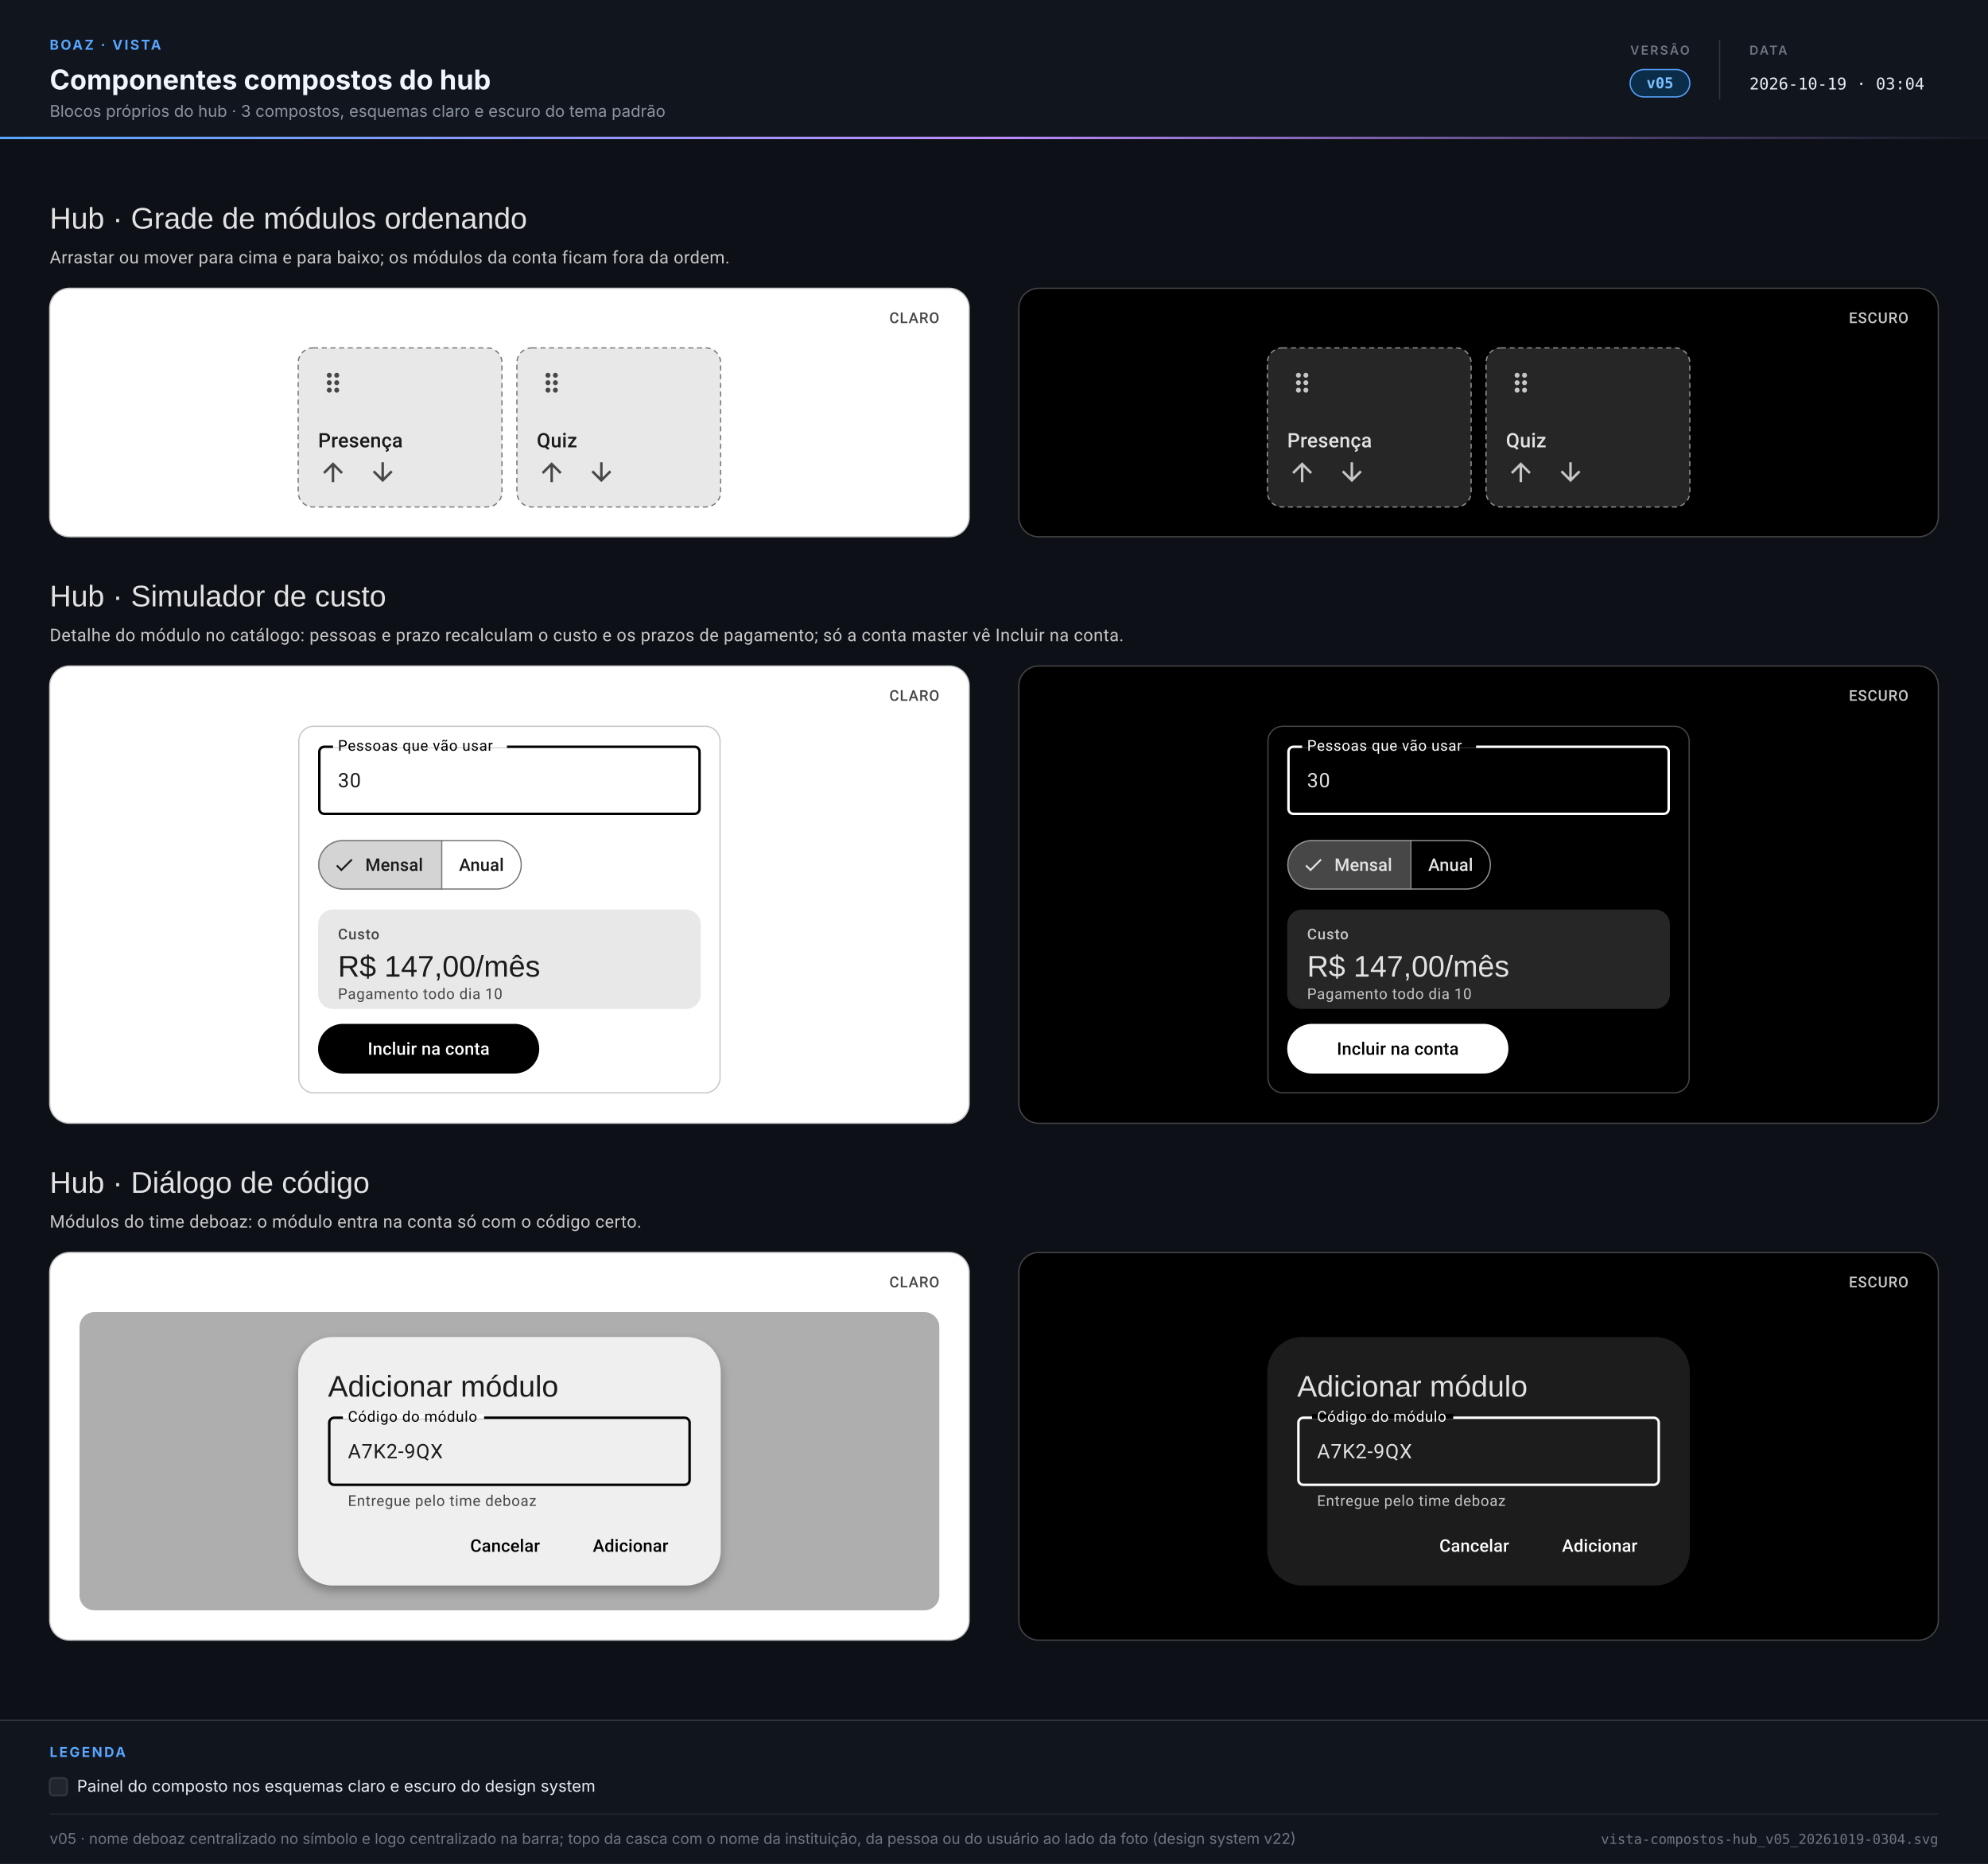
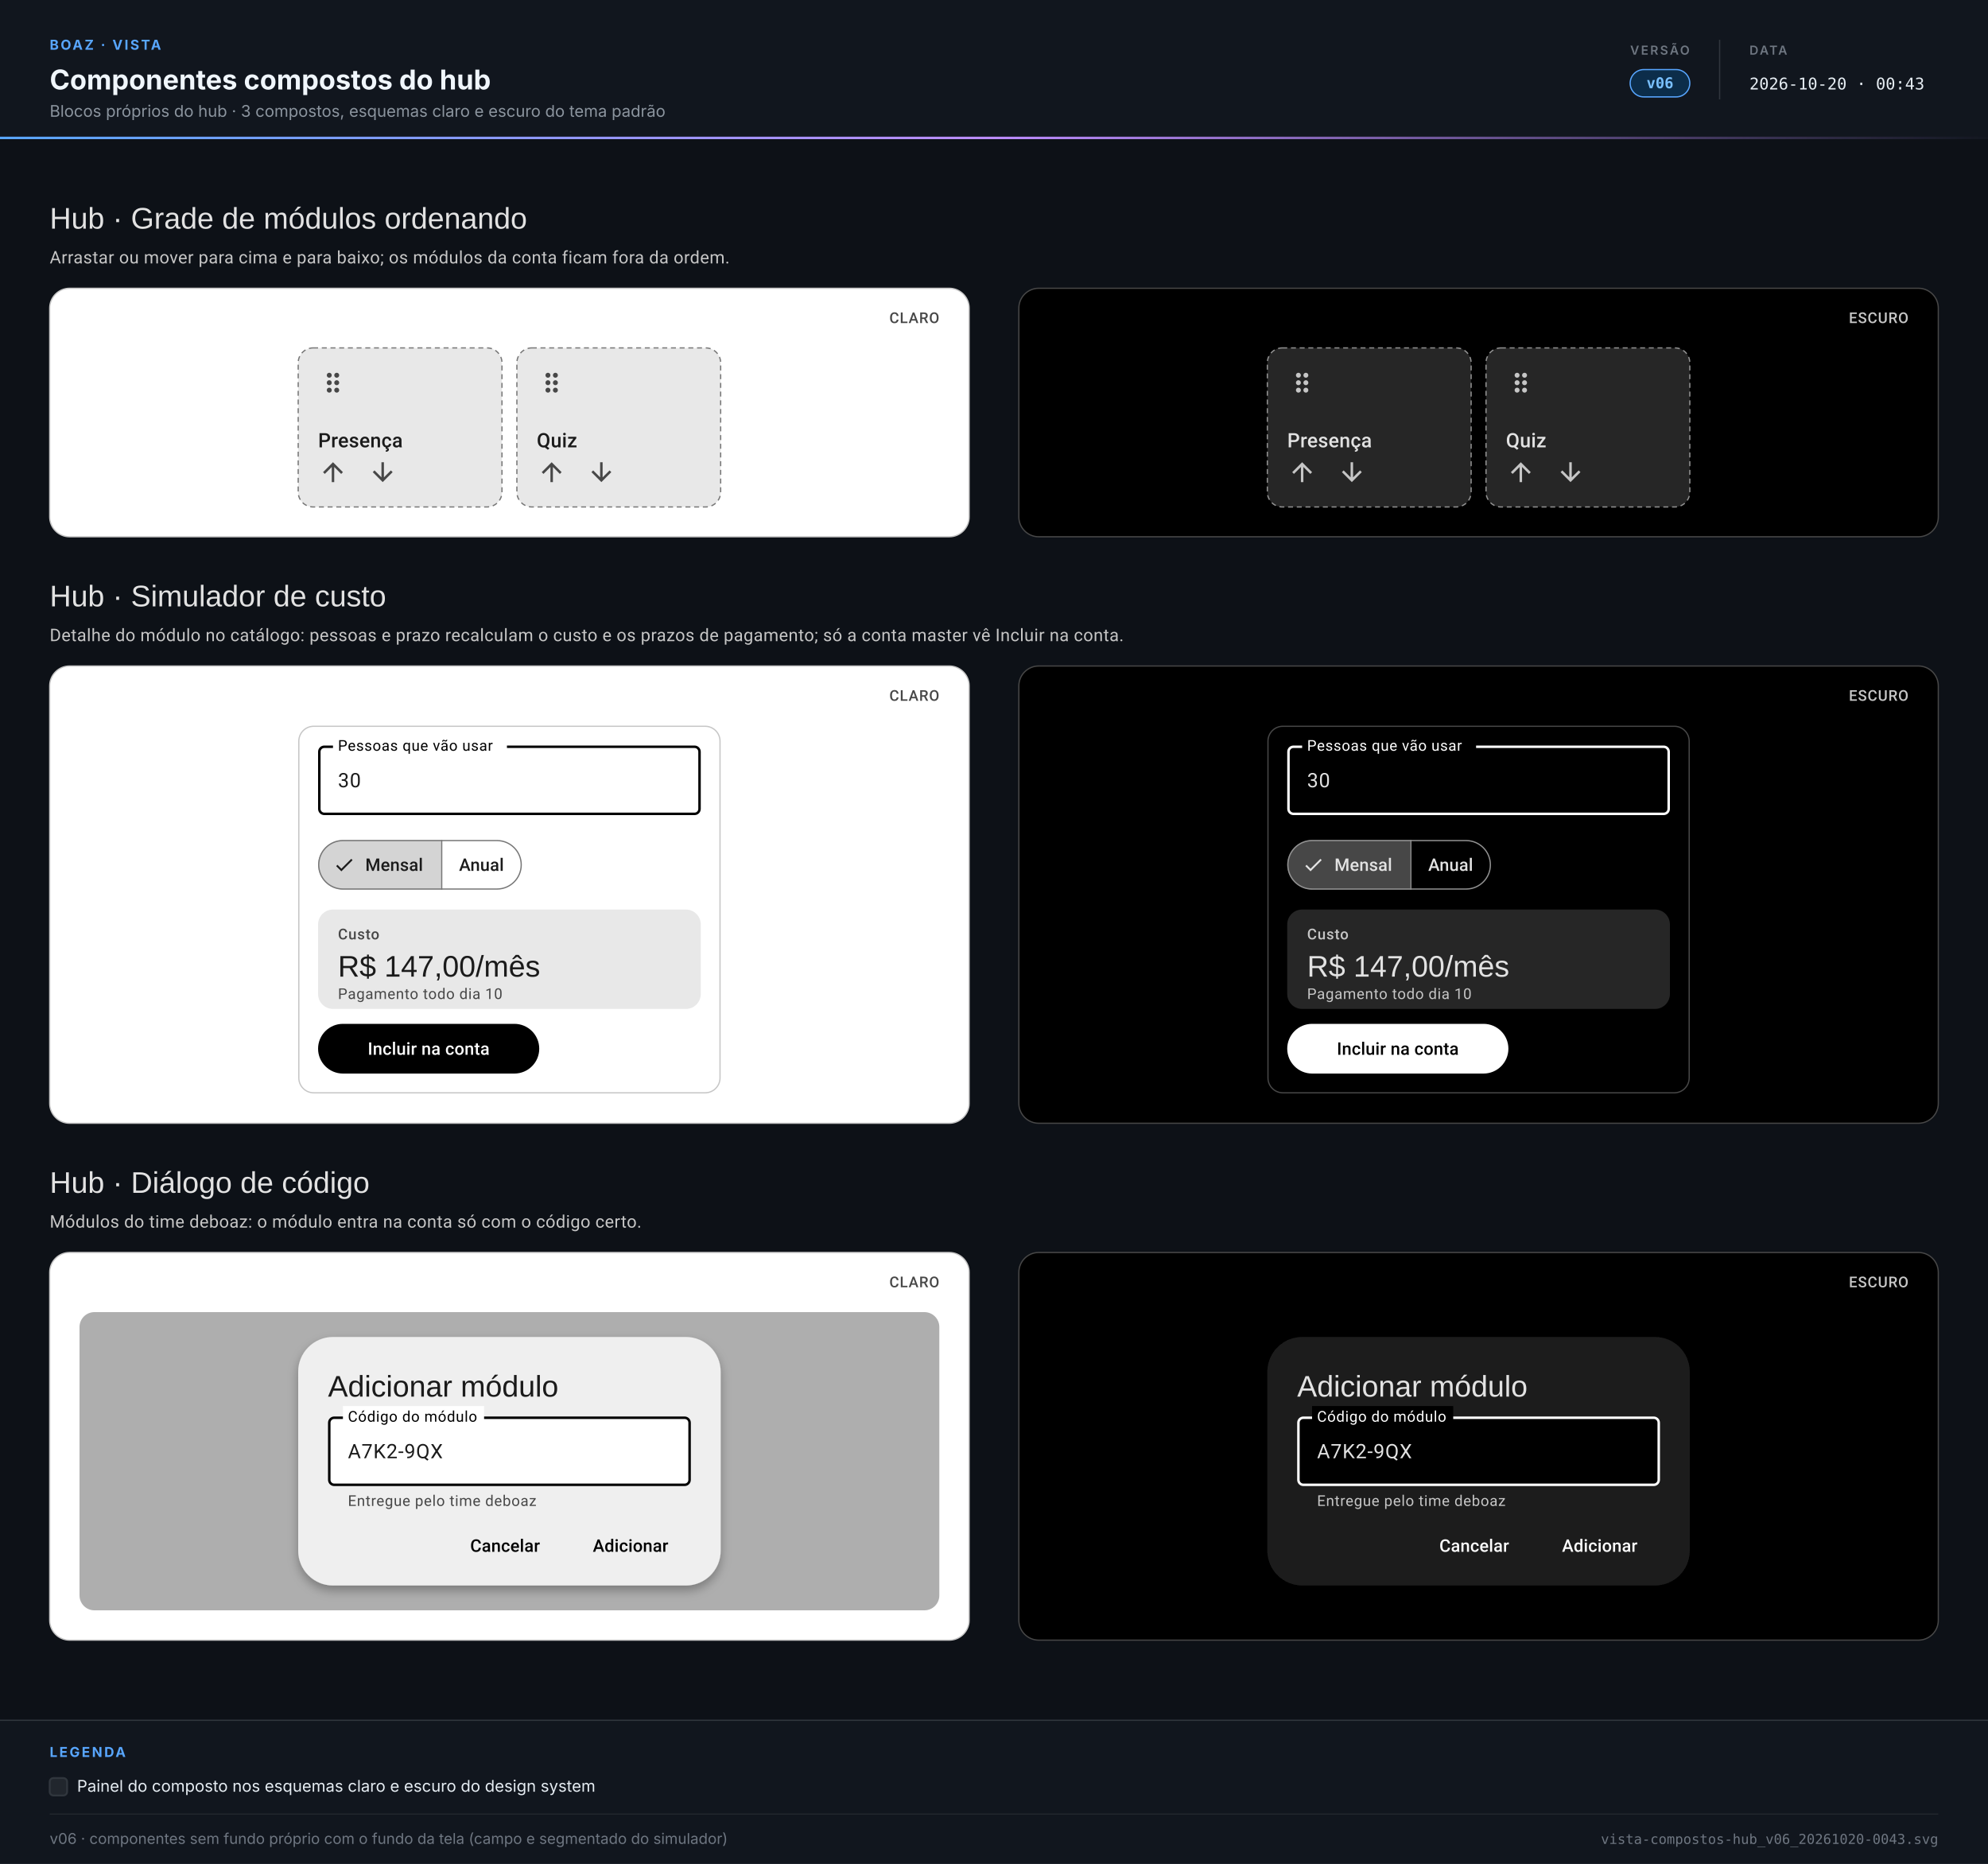
<svg xmlns="http://www.w3.org/2000/svg" viewBox="0 0 1600 1500" width="1600" height="1500">
  <style>
    /* ── base ─────────────────────────────────────────── */
    .bg            { fill: #0d1117; }
    :root          { background: #0d1117; } /* aberto sozinho no navegador, o fundo escuro cobre a janela toda */
    text           { font-family: Inter, "Segoe UI", Roboto, "Helvetica Neue", Helvetica, Arial, sans-serif; font-size: 13px; fill: #e6edf3; }
    .title         { font-size: 22px; font-weight: 700; fill: #f0f6fc; }
    .subtitle      { font-size: 13px; fill: #8b949e; }
    .section       { font-size: 12px; font-weight: 700; letter-spacing: 0.12em; fill: #58a6ff; }
    .label         { font-size: 13px; fill: #e6edf3; }
    .label-strong  { font-size: 14px; font-weight: 600; fill: #f0f6fc; }
    .label-underline { text-decoration: underline; }
    .muted         { font-size: 12px; fill: #8b949e; }
    .mono          { font-family: "JetBrains Mono", "SF Mono", Menlo, Consolas, monospace; font-size: 12px; fill: #8b949e; }
    .divider       { stroke: #21262d; stroke-width: 1; }
    .panel         { fill: #10151c; stroke: #21262d; stroke-width: 1; }

    /* ── nós: uma cor por papel, no máximo 4 por diagrama ── */
    .node          { fill: #161b22; stroke: #30363d; stroke-width: 1.5; }
    .node-face     { fill: #21262d; stroke: #30363d; stroke-width: 1.5; stroke-linejoin: round; }
    .node-blue     { fill: #0c2d4a; stroke: #58a6ff; stroke-width: 1.5; }
    .node-green    { fill: #0f2e1b; stroke: #3fb950; stroke-width: 1.5; }
    .node-purple   { fill: #271a45; stroke: #bc8cff; stroke-width: 1.5; }
    .node-orange   { fill: #3a2410; stroke: #f0883e; stroke-width: 1.5; }
    .node-red      { fill: #3b1219; stroke: #f85149; stroke-width: 1.5; }
    .node-external { fill: #1c2128; stroke: #6e7681; stroke-width: 1.5; }

    /* ── fronteiras (conta, região, rede, módulo) ─────── */
    .boundary       { fill: #161b22; fill-opacity: 0.35; stroke: #484f58; stroke-width: 1.2; stroke-dasharray: 6 4; }
    .boundary-label { font-size: 11px; font-weight: 600; letter-spacing: 0.08em; fill: #8b949e; }

    /* ── arestas e comunicação ─────────────────────────── */
    .edge          { fill: none; stroke: #8b949e; stroke-width: 1.5; }
    .edge-accent   { fill: none; stroke: #58a6ff; stroke-width: 1.8; }
    .edge-async    { stroke-dasharray: 6 4; }
    .edge-data     { stroke-dasharray: 1 5; stroke-linecap: round; stroke-width: 2.2; }
    .edge-label-bg { fill: #0d1117; }
    .arrow-head    { fill: #8b949e; }
    .arrow-accent  { fill: #58a6ff; }
    .lifeline      { stroke: #30363d; stroke-width: 1.2; stroke-dasharray: 4 4; }
    .chip          { fill: #21262d; stroke: #30363d; stroke-width: 1; }
    .chip-text     { font-family: "JetBrains Mono", "SF Mono", Menlo, Consolas, monospace; font-size: 11px; fill: #c9d1d9; }

    /* ── ícones neutros (#ic-*, #uml-*) ───────────────── */
    .ico           { fill: none; stroke: #c9d1d9; stroke-width: 1.5; stroke-linecap: round; stroke-linejoin: round; }
    .ico-fill      { fill: #c9d1d9; }
    .ico-solid     { fill: #161b22; stroke: #c9d1d9; stroke-width: 1.5; stroke-linejoin: round; }

    /* ── notação UML ───────────────────────────────────── */
    .ink           { fill: #e6edf3; }
    .ink-ring      { fill: none; stroke: #e6edf3; stroke-width: 1.5; }
    .node-note     { fill: #2b2311; stroke: #d29922; stroke-width: 1.2; }
    .uml-keyword   { font-size: 11px; font-style: italic; fill: #8b949e; }
    .activation    { fill: #21262d; stroke: #8b949e; stroke-width: 1.2; }
    .frame-tag     { fill: #21262d; stroke: #484f58; stroke-width: 1.2; }
    .frame-op      { font-size: 11px; font-weight: 700; fill: #c9d1d9; }
    .arrow-open    { fill: none; stroke: #8b949e; stroke-width: 1.4; stroke-linejoin: round; }
    .arrow-hollow  { fill: #0d1117; stroke: #8b949e; stroke-width: 1.2; stroke-linejoin: round; }

    /* ── marca d'água: topo e rodapé (seção 7) ────────── */
    .wm-band       { fill: #11161e; }
    .wm-accent     { fill: url(#marca-acento); }
    .wm-sep        { stroke: #30363d; stroke-width: 1; }
    .wm-frame      { fill: none; stroke: #30363d; stroke-width: 1; }
    .wm-eyebrow    { font-size: 11px; font-weight: 700; letter-spacing: 0.14em; fill: #58a6ff; }
    .wm-meta-label { font-size: 10px; font-weight: 600; letter-spacing: 0.14em; fill: #6e7681; }
    .wm-meta-value { font-family: "JetBrains Mono", "SF Mono", Menlo, Consolas, monospace; font-size: 13px; fill: #e6edf3; }
    .wm-badge      { fill: #0c2d4a; stroke: #58a6ff; stroke-width: 1; }
    .wm-badge-text { font-family: "JetBrains Mono", "SF Mono", Menlo, Consolas, monospace; font-size: 12px; font-weight: 700; fill: #79c0ff; }
    .wm-file       { font-family: "JetBrains Mono", "SF Mono", Menlo, Consolas, monospace; font-size: 11px; fill: #6e7681; }
    .footer        { font-size: 12px; fill: #6e7681; }
  </style>
  <defs>
    <marker id="seta" viewBox="0 0 10 10" refX="9" refY="5" markerWidth="7" markerHeight="7" orient="auto-start-reverse">
      <path d="M0,0 L10,5 L0,10 z" class="arrow-head" />
    </marker>
    <marker id="seta-destaque" viewBox="0 0 10 10" refX="9" refY="5" markerWidth="7" markerHeight="7" orient="auto-start-reverse">
      <path d="M0,0 L10,5 L0,10 z" class="arrow-accent" />
    </marker>
    <marker id="seta-aberta" viewBox="-1 -1 12 12" refX="10" refY="5" markerWidth="8" markerHeight="8" orient="auto-start-reverse">
      <path d="M0,0 L10,5 L0,10" class="arrow-open" />
    </marker>
    <marker id="heranca" viewBox="-1 -1 14 14" refX="12" refY="6" markerWidth="10" markerHeight="10" orient="auto-start-reverse">
      <path d="M0,0 L12,6 L0,12 z" class="arrow-hollow" />
    </marker>
    <marker id="extensao" viewBox="-1 -1 14 14" refX="12" refY="6" markerWidth="10" markerHeight="10" orient="auto-start-reverse">
      <path d="M0,0 L12,6 L0,12 z" class="arrow-head" />
    </marker>
    <marker id="composicao" viewBox="-1 -1 16 10" refX="14" refY="4" markerWidth="16" markerHeight="11" orient="auto-start-reverse">
      <path d="M0,4 L7,0 L14,4 L7,8 z" class="arrow-head" />
    </marker>
    <marker id="agregacao" viewBox="-1 -1 16 10" refX="14" refY="4" markerWidth="16" markerHeight="11" orient="auto-start-reverse">
      <path d="M0,4 L7,0 L14,4 L7,8 z" class="arrow-hollow" />
    </marker>
    <marker id="er-um" viewBox="0 0 16 12" refX="16" refY="6" markerWidth="16" markerHeight="12" markerUnits="userSpaceOnUse" orient="auto-start-reverse">
      <path d="M6,0 V12 M10,0 V12" class="arrow-open" />
    </marker>
    <marker id="er-muitos" viewBox="0 0 16 12" refX="16" refY="6" markerWidth="16" markerHeight="12" markerUnits="userSpaceOnUse" orient="auto-start-reverse">
      <path d="M4,0 V12 M6,6 L16,0 M6,6 L16,12" class="arrow-open" />
    </marker>
    <filter id="sombra" x="-10%" y="-10%" width="120%" height="140%">
      <feDropShadow dx="0" dy="3" stdDeviation="4" flood-color="#000000" flood-opacity="0.45" />
    </filter>
    <linearGradient id="marca-acento" x1="0" y1="0" x2="1" y2="0">
      <stop offset="0" stop-color="#58a6ff" />
      <stop offset="0.5" stop-color="#bc8cff" />
      <stop offset="1" stop-color="#bc8cff" stop-opacity="0" />
    </linearGradient>
  </defs>
  <rect class="bg" x="0" y="0" width="1600" height="1500" />
  <g id="marca-topo">
    <rect class="wm-band" x="0" y="0" width="1600" height="112" />
    <rect class="wm-accent" x="0" y="110" width="1600" height="2" />
    <text class="wm-eyebrow" x="40" y="40">BOAZ · VISTA</text>
    <text class="title" x="40" y="72">Componentes compostos do hub</text>
    <text class="subtitle" x="40" y="94">Blocos próprios do hub · 3 compostos, esquemas claro e escuro do tema padrão</text>
    <text class="wm-meta-label" x="1312" y="44">VERSÃO</text>
    <rect class="wm-badge" x="1312" y="56" width="48" height="22" rx="11" />
-     <text class="wm-badge-text" x="1336" y="71" text-anchor="middle">v05</text>
+     <text class="wm-badge-text" x="1336" y="71" text-anchor="middle">v06</text>
    <line class="wm-sep" x1="1384" y1="32" x2="1384" y2="80" />
    <text class="wm-meta-label" x="1408" y="44">DATA</text>
-     <text class="wm-meta-value" x="1408" y="72">2026-10-19 · 03:04</text>
+     <text class="wm-meta-value" x="1408" y="72">2026-10-20 · 00:43</text>
  </g>
  <style>
    .t-display-large { font: 400 57px Fredoka, Nunito, system-ui, -apple-system, 'Segoe UI', 'Helvetica Neue', Arial, sans-serif; letter-spacing: -0.25px; }
    .t-display-medium { font: 400 45px Fredoka, Nunito, system-ui, -apple-system, 'Segoe UI', 'Helvetica Neue', Arial, sans-serif; letter-spacing: 0px; }
    .t-display-small { font: 400 36px Fredoka, Nunito, system-ui, -apple-system, 'Segoe UI', 'Helvetica Neue', Arial, sans-serif; letter-spacing: 0px; }
    .t-headline-large { font: 400 32px Fredoka, Nunito, system-ui, -apple-system, 'Segoe UI', 'Helvetica Neue', Arial, sans-serif; letter-spacing: 0px; }
    .t-headline-medium { font: 400 28px Fredoka, Nunito, system-ui, -apple-system, 'Segoe UI', 'Helvetica Neue', Arial, sans-serif; letter-spacing: 0px; }
    .t-headline-small { font: 400 24px Fredoka, Nunito, system-ui, -apple-system, 'Segoe UI', 'Helvetica Neue', Arial, sans-serif; letter-spacing: 0px; }
    .t-title-large { font: 400 22px Fredoka, Nunito, system-ui, -apple-system, 'Segoe UI', 'Helvetica Neue', Arial, sans-serif; letter-spacing: 0px; }
    .t-title-medium { font: 500 16px Roboto, system-ui, -apple-system, 'Segoe UI', 'Helvetica Neue', Arial, sans-serif; letter-spacing: 0.15px; }
    .t-title-small { font: 500 14px Roboto, system-ui, -apple-system, 'Segoe UI', 'Helvetica Neue', Arial, sans-serif; letter-spacing: 0.1px; }
    .t-body-large { font: 400 16px Roboto, system-ui, -apple-system, 'Segoe UI', 'Helvetica Neue', Arial, sans-serif; letter-spacing: 0.5px; }
    .t-body-medium { font: 400 14px Roboto, system-ui, -apple-system, 'Segoe UI', 'Helvetica Neue', Arial, sans-serif; letter-spacing: 0.25px; }
    .t-body-small { font: 400 12px Roboto, system-ui, -apple-system, 'Segoe UI', 'Helvetica Neue', Arial, sans-serif; letter-spacing: 0.4px; }
    .t-label-large { font: 500 14px Roboto, system-ui, -apple-system, 'Segoe UI', 'Helvetica Neue', Arial, sans-serif; letter-spacing: 0.1px; }
    .t-label-medium { font: 500 12px Roboto, system-ui, -apple-system, 'Segoe UI', 'Helvetica Neue', Arial, sans-serif; letter-spacing: 0.5px; }
    .t-label-small { font: 500 11px Roboto, system-ui, -apple-system, 'Segoe UI', 'Helvetica Neue', Arial, sans-serif; letter-spacing: 0.5px; }
  </style>
  <defs>
    <linearGradient id="acento" x1="0" x2="1">
      <stop offset="0" stop-color="#FFFFFF" />
      <stop offset="1" stop-color="#E2E2E2" />
    </linearGradient>
    <filter id="el-level1" x="-20%" y="-20%" width="140%" height="160%">
      <feDropShadow dx="0" dy="1" stdDeviation="1.5" flood-color="#000000" flood-opacity="0.3" />
    </filter>
    <filter id="el-level2" x="-20%" y="-20%" width="140%" height="160%">
      <feDropShadow dx="0" dy="2" stdDeviation="3" flood-color="#000000" flood-opacity="0.3" />
    </filter>
    <filter id="el-level3" x="-20%" y="-20%" width="140%" height="160%">
      <feDropShadow dx="0" dy="4" stdDeviation="4" flood-color="#000000" flood-opacity="0.3" />
    </filter>
    <filter id="el-level4" x="-20%" y="-20%" width="140%" height="160%">
      <feDropShadow dx="0" dy="6" stdDeviation="5" flood-color="#000000" flood-opacity="0.3" />
    </filter>
    <filter id="el-level5" x="-20%" y="-20%" width="140%" height="160%">
      <feDropShadow dx="0" dy="8" stdDeviation="6" flood-color="#000000" flood-opacity="0.3" />
    </filter>
    <symbol id="i-add" viewBox="0 0 24 24">
      <path d="M19 13h-6v6h-2v-6H5v-2h6V5h2v6h6v2z" />
    </symbol>
    <symbol id="i-check" viewBox="0 0 24 24">
      <path d="M9 16.17L4.83 12l-1.42 1.41L9 19 21 7l-1.41-1.41z" />
    </symbol>
    <symbol id="i-close" viewBox="0 0 24 24">
      <path d="M19 6.41L17.59 5 12 10.59 6.41 5 5 6.41 10.59 12 5 17.59 6.41 19 12 13.41 17.59 19 19 17.59 13.41 12z" />
    </symbol>
    <symbol id="i-menu" viewBox="0 0 24 24">
      <path d="M3 18h18v-2H3v2zm0-5h18v-2H3v2zm0-7v2h18V6H3z" />
    </symbol>
    <symbol id="i-more" viewBox="0 0 24 24">
      <path d="M12 8c1.1 0 2-.9 2-2s-.9-2-2-2-2 .9-2 2 .9 2 2 2zm0 2c-1.1 0-2 .9-2 2s.9 2 2 2 2-.9 2-2-.9-2-2-2zm0 6c-1.1 0-2 .9-2 2s.9 2 2 2 2-.9 2-2-.9-2-2-2z" />
    </symbol>
    <symbol id="i-voltar" viewBox="0 0 24 24">
      <path d="M20 11H7.83l5.59-5.59L12 4l-8 8 8 8 1.41-1.41L7.83 13H20v-2z" />
    </symbol>
    <symbol id="i-inicio" viewBox="0 0 24 24">
      <path d="M10 20v-6h4v6h5v-8h3L12 3 2 12h3v8z" />
    </symbol>
    <symbol id="i-buscar" viewBox="0 0 24 24">
      <path d="M15.5 14h-.79l-.28-.27C15.41 12.59 16 11.11 16 9.5 16 5.91 13.09 3 9.5 3S3 5.91 3 9.5 5.91 16 9.5 16c1.61 0 3.09-.59 4.23-1.57l.27.28v.79l5 4.99L20.49 19l-4.99-5zm-6 0C7.01 14 5 11.99 5 9.5S7.01 5 9.5 5 14 7.01 14 9.5 11.99 14 9.5 14z" />
    </symbol>
    <symbol id="i-favorito" viewBox="0 0 24 24">
      <path d="M12 21.35l-1.45-1.32C5.4 15.36 2 12.28 2 8.5 2 5.42 4.42 3 7.5 3c1.74 0 3.41.81 4.5 2.09C13.09 3.81 14.76 3 16.5 3 19.58 3 22 5.42 22 8.5c0 3.78-3.4 6.86-8.55 11.54L12 21.35z" />
    </symbol>
    <symbol id="i-salvos" viewBox="0 0 24 24">
      <path d="M17 3H7c-1.1 0-1.99.9-1.99 2L5 21l7-3 7 3V5c0-1.1-.9-2-2-2z" />
    </symbol>
    <symbol id="i-perfil" viewBox="0 0 24 24">
      <path d="M12 12c2.21 0 4-1.79 4-4s-1.79-4-4-4-4 1.79-4 4 1.79 4 4 4zm0 2c-2.67 0-8 1.34-8 4v2h16v-2c0-2.66-5.33-4-8-4z" />
    </symbol>
    <symbol id="i-editar" viewBox="0 0 24 24">
      <path d="M3 17.25V21h3.75L17.81 9.94l-3.75-3.75L3 17.25zM20.71 7.04c.39-.39.39-1.02 0-1.41l-2.34-2.34c-.39-.39-1.02-.39-1.41 0l-1.83 1.83 3.75 3.75 1.83-1.83z" />
    </symbol>
    <symbol id="i-avisos" viewBox="0 0 24 24">
      <path d="M12 22c1.1 0 2-.9 2-2h-4c0 1.1.89 2 2 2zm6-6v-5c0-3.07-1.64-5.64-4.5-6.32V4c0-.83-.67-1.5-1.5-1.5s-1.5.67-1.5 1.5v.68C7.63 5.36 6 7.92 6 11v5l-2 2v1h16v-1l-2-2z" />
    </symbol>
    <symbol id="i-apagar" viewBox="0 0 24 24">
      <path d="M6 19c0 1.1.9 2 2 2h8c1.1 0 2-.9 2-2V7H6v12zM19 4h-3.5l-1-1h-5l-1 1H5v2h14V4z" />
    </symbol>
    <symbol id="i-evento" viewBox="0 0 24 24">
      <path d="M17 12h-5v5h5v-5zM16 1v2H8V1H6v2H5c-1.11 0-1.99.9-1.99 2L3 19c0 1.1.89 2 2 2h14c1.1 0 2-.9 2-2V5c0-1.1-.9-2-2-2h-1V1h-2zm3 18H5V8h14v11z" />
    </symbol>
    <symbol id="i-anterior" viewBox="0 0 24 24">
      <path d="M15.41 7.41L14 6l-6 6 6 6 1.41-1.41L10.83 12z" />
    </symbol>
    <symbol id="i-proximo" viewBox="0 0 24 24">
      <path d="M10 6L8.59 7.41 13.17 12l-4.58 4.59L10 18l6-6z" />
    </symbol>
    <symbol id="i-modulo" viewBox="0 0 24 24">
      <path d="M3 13h8V3H3v10zm0 8h8v-6H3v6zm10 0h8V11h-8v10zm0-18v6h8V3h-8z" />
    </symbol>
    <symbol id="i-escola" viewBox="0 0 24 24">
      <path d="M5 13.18v4L12 21l7-3.82v-4L12 17l-7-3.82zM12 3L1 9l11 6 9-4.91V17h2V9L12 3z" />
    </symbol>
    <symbol id="i-relogio" viewBox="0 0 24 24">
      <path d="M11.99 2C6.47 2 2 6.48 2 12s4.47 10 9.99 10C17.52 22 22 17.52 22 12S17.52 2 11.99 2zM12 20c-4.42 0-8-3.58-8-8s3.58-8 8-8 8 3.58 8 8-3.58 8-8 8zm.5-13H11v6l5.25 3.15.75-1.23-4.5-2.67z" />
    </symbol>
    <symbol id="i-camera" viewBox="0 0 24 24">
      <path d="M12 15.2a3.2 3.2 0 100-6.4 3.2 3.2 0 000 6.4zM9 2L7.17 4H4c-1.1 0-2 .9-2 2v12c0 1.1.9 2 2 2h16c1.1 0 2-.9 2-2V6c0-1.1-.9-2-2-2h-3.17L15 2H9z" />
    </symbol>
    <symbol id="i-paleta" viewBox="0 0 24 24">
      <path d="M12 3c-4.97 0-9 4.03-9 9s4.03 9 9 9c.83 0 1.5-.67 1.5-1.5 0-.39-.15-.74-.39-1.01-.23-.26-.38-.61-.38-.99 0-.83.67-1.5 1.5-1.5H16c2.76 0 5-2.24 5-5 0-4.42-4.03-8-9-8zm-5.5 9c-.83 0-1.5-.67-1.5-1.5S5.67 9 6.5 9 8 9.67 8 10.5 7.33 12 6.5 12zm3-4C8.67 8 8 7.33 8 6.5S8.67 5 9.5 5s1.5.67 1.5 1.5S10.33 8 9.5 8zm5 0c-.83 0-1.5-.67-1.5-1.5S13.67 5 14.5 5s1.5.67 1.5 1.5S15.33 8 14.5 8zm3 4c-.83 0-1.5-.67-1.5-1.5S16.67 9 17.5 9s1.5.67 1.5 1.5-.67 1.5-1.5 1.5z" />
    </symbol>
    <symbol id="i-arrastar" viewBox="0 0 24 24">
      <path d="M11 18c0 1.1-.9 2-2 2s-2-.9-2-2 .9-2 2-2 2 .9 2 2zm-2-8c-1.1 0-2 .9-2 2s.9 2 2 2 2-.9 2-2-.9-2-2-2zm0-6c-1.1 0-2 .9-2 2s.9 2 2 2 2-.9 2-2-.9-2-2-2zm6 4c1.1 0 2-.9 2-2s-.9-2-2-2-2 .9-2 2 .9 2 2 2zm0 2c-1.1 0-2 .9-2 2s.9 2 2 2 2-.9 2-2-.9-2-2-2zm0 6c-1.1 0-2 .9-2 2s.9 2 2 2 2-.9 2-2-.9-2-2-2z" />
    </symbol>
    <symbol id="i-cima" viewBox="0 0 24 24">
      <path d="M4 12l1.41 1.41L11 7.83V20h2V7.83l5.58 5.59L20 12l-8-8-8 8z" />
    </symbol>
    <symbol id="i-baixo" viewBox="0 0 24 24">
      <path d="M20 12l-1.41-1.41L13 16.17V4h-2v12.17l-5.58-5.59L4 12l8 8 8-8z" />
    </symbol>
+     <symbol id="i-repetir" viewBox="0 0 24 24">
+       <path d="M7 7h10v3l4-4-4-4v3H5v6h2V7zm10 10H7v-3l-4 4 4 4v-3h12v-6h-2v4z" />
+     </symbol>
    <symbol id="i-chat" viewBox="0 0 24 24">
      <path d="M20 2H4c-1.1 0-1.99.9-1.99 2L2 22l4-4h14c1.1 0 2-.9 2-2V4c0-1.1-.9-2-2-2zM6 9h12v2H6V9zm8 5H6v-2h8v2zm4-6H6V6h12v2z" />
    </symbol>
  </defs>
-   <g id="compostos-hub" transform="translate(0 -16356)">
-     <text x="40" y="16540" class="t-headline-small" fill="#E2E2E2" style="fill:#E2E2E2">Hub · Grade de módulos ordenando</text>
-     <text x="40" y="16568" class="t-body-medium" fill="#C6C6C6" style="fill:#C6C6C6">Arrastar ou mover para cima e para baixo; os módulos da conta ficam fora da ordem.</text>
-     <rect x="40" y="16588" width="740" height="200" rx="16" fill="#FFFFFF" stroke="#C6C6C6" />
-     <text x="756" y="16616" class="t-label-medium" fill="#474747" style="fill:#474747" text-anchor="end">CLARO</text>
+   <g id="compostos-hub" transform="translate(0 -17900)">
+     <text x="40" y="18084" class="t-headline-small" fill="#E2E2E2" style="fill:#E2E2E2">Hub · Grade de módulos ordenando</text>
+     <text x="40" y="18112" class="t-body-medium" fill="#C6C6C6" style="fill:#C6C6C6">Arrastar ou mover para cima e para baixo; os módulos da conta ficam fora da ordem.</text>
+     <rect x="40" y="18132" width="740" height="200" rx="16" fill="#FFFFFF" stroke="#C6C6C6" />
+     <text x="756" y="18160" class="t-label-medium" fill="#474747" style="fill:#474747" text-anchor="end">CLARO</text>
    <g id="comp-hub-grade-de-modulos-ordenando-claro">
-       <rect x="240" y="16636" width="164" height="128" rx="12" fill="#E8E8E8" stroke="#777777" stroke-dasharray="4 3" />
-       <use href="#i-arrastar" x="256" y="16652" width="24" height="24" fill="#474747" />
-       <text x="256" y="16716" class="t-title-medium" fill="#1B1B1B" style="fill:#1B1B1B">Presença</text>
-       <use href="#i-cima" x="256" y="16724" width="24" height="24" fill="#474747" />
-       <use href="#i-baixo" x="296" y="16724" width="24" height="24" fill="#474747" />
-       <rect x="416" y="16636" width="164" height="128" rx="12" fill="#E8E8E8" stroke="#777777" stroke-dasharray="4 3" />
-       <use href="#i-arrastar" x="432" y="16652" width="24" height="24" fill="#474747" />
-       <text x="432" y="16716" class="t-title-medium" fill="#1B1B1B" style="fill:#1B1B1B">Quiz</text>
-       <use href="#i-cima" x="432" y="16724" width="24" height="24" fill="#474747" />
-       <use href="#i-baixo" x="472" y="16724" width="24" height="24" fill="#474747" />
-     </g>
-     <rect x="820" y="16588" width="740" height="200" rx="16" fill="#000000" stroke="#474747" />
-     <text x="1536" y="16616" class="t-label-medium" fill="#C6C6C6" style="fill:#C6C6C6" text-anchor="end">ESCURO</text>
+       <rect x="240" y="18180" width="164" height="128" rx="12" fill="#E8E8E8" stroke="#777777" stroke-dasharray="4 3" />
+       <use href="#i-arrastar" x="256" y="18196" width="24" height="24" fill="#474747" />
+       <text x="256" y="18260" class="t-title-medium" fill="#1B1B1B" style="fill:#1B1B1B">Presença</text>
+       <use href="#i-cima" x="256" y="18268" width="24" height="24" fill="#474747" />
+       <use href="#i-baixo" x="296" y="18268" width="24" height="24" fill="#474747" />
+       <rect x="416" y="18180" width="164" height="128" rx="12" fill="#E8E8E8" stroke="#777777" stroke-dasharray="4 3" />
+       <use href="#i-arrastar" x="432" y="18196" width="24" height="24" fill="#474747" />
+       <text x="432" y="18260" class="t-title-medium" fill="#1B1B1B" style="fill:#1B1B1B">Quiz</text>
+       <use href="#i-cima" x="432" y="18268" width="24" height="24" fill="#474747" />
+       <use href="#i-baixo" x="472" y="18268" width="24" height="24" fill="#474747" />
+     </g>
+     <rect x="820" y="18132" width="740" height="200" rx="16" fill="#000000" stroke="#474747" />
+     <text x="1536" y="18160" class="t-label-medium" fill="#C6C6C6" style="fill:#C6C6C6" text-anchor="end">ESCURO</text>
    <g id="comp-hub-grade-de-modulos-ordenando-escuro">
-       <rect x="1020" y="16636" width="164" height="128" rx="12" fill="#262626" stroke="#919191" stroke-dasharray="4 3" />
-       <use href="#i-arrastar" x="1036" y="16652" width="24" height="24" fill="#C6C6C6" />
-       <text x="1036" y="16716" class="t-title-medium" fill="#E2E2E2" style="fill:#E2E2E2">Presença</text>
-       <use href="#i-cima" x="1036" y="16724" width="24" height="24" fill="#C6C6C6" />
-       <use href="#i-baixo" x="1076" y="16724" width="24" height="24" fill="#C6C6C6" />
-       <rect x="1196" y="16636" width="164" height="128" rx="12" fill="#262626" stroke="#919191" stroke-dasharray="4 3" />
-       <use href="#i-arrastar" x="1212" y="16652" width="24" height="24" fill="#C6C6C6" />
-       <text x="1212" y="16716" class="t-title-medium" fill="#E2E2E2" style="fill:#E2E2E2">Quiz</text>
-       <use href="#i-cima" x="1212" y="16724" width="24" height="24" fill="#C6C6C6" />
-       <use href="#i-baixo" x="1252" y="16724" width="24" height="24" fill="#C6C6C6" />
-     </g>
-     <text x="40" y="16844" class="t-headline-small" fill="#E2E2E2" style="fill:#E2E2E2">Hub · Simulador de custo</text>
-     <text x="40" y="16872" class="t-body-medium" fill="#C6C6C6" style="fill:#C6C6C6">Detalhe do módulo no catálogo: pessoas e prazo recalculam o custo e os prazos de pagamento; só a conta master vê Incluir na conta.</text>
-     <rect x="40" y="16892" width="740" height="368" rx="16" fill="#FFFFFF" stroke="#C6C6C6" />
-     <text x="756" y="16920" class="t-label-medium" fill="#474747" style="fill:#474747" text-anchor="end">CLARO</text>
+       <rect x="1020" y="18180" width="164" height="128" rx="12" fill="#262626" stroke="#919191" stroke-dasharray="4 3" />
+       <use href="#i-arrastar" x="1036" y="18196" width="24" height="24" fill="#C6C6C6" />
+       <text x="1036" y="18260" class="t-title-medium" fill="#E2E2E2" style="fill:#E2E2E2">Presença</text>
+       <use href="#i-cima" x="1036" y="18268" width="24" height="24" fill="#C6C6C6" />
+       <use href="#i-baixo" x="1076" y="18268" width="24" height="24" fill="#C6C6C6" />
+       <rect x="1196" y="18180" width="164" height="128" rx="12" fill="#262626" stroke="#919191" stroke-dasharray="4 3" />
+       <use href="#i-arrastar" x="1212" y="18196" width="24" height="24" fill="#C6C6C6" />
+       <text x="1212" y="18260" class="t-title-medium" fill="#E2E2E2" style="fill:#E2E2E2">Quiz</text>
+       <use href="#i-cima" x="1212" y="18268" width="24" height="24" fill="#C6C6C6" />
+       <use href="#i-baixo" x="1252" y="18268" width="24" height="24" fill="#C6C6C6" />
+     </g>
+     <text x="40" y="18388" class="t-headline-small" fill="#E2E2E2" style="fill:#E2E2E2">Hub · Simulador de custo</text>
+     <text x="40" y="18416" class="t-body-medium" fill="#C6C6C6" style="fill:#C6C6C6">Detalhe do módulo no catálogo: pessoas e prazo recalculam o custo e os prazos de pagamento; só a conta master vê Incluir na conta.</text>
+     <rect x="40" y="18436" width="740" height="368" rx="16" fill="#FFFFFF" stroke="#C6C6C6" />
+     <text x="756" y="18464" class="t-label-medium" fill="#474747" style="fill:#474747" text-anchor="end">CLARO</text>
    <g id="comp-hub-simulador-de-custo-claro">
-       <rect x="240.5" y="16940.5" width="339" height="295" rx="12" fill="#FFFFFF" stroke="#C6C6C6" />
-       <rect x="257" y="16957" width="306" height="54" rx="4" fill="none" stroke="#000000" stroke-width="2" />
-       <rect x="268" y="16954" width="140" height="4" fill="#FFFFFF" />
-       <text x="272" y="16960.2" class="t-body-small" fill="#000000" style="fill:#000000">Pessoas que vão usar</text>
-       <text x="272" y="16989.6" class="t-body-large" fill="#1B1B1B" style="fill:#1B1B1B">30</text>
-       <text x="272" y="17028" class="t-body-small" fill="#474747" style="fill:#474747" />
-       <path d="M276 17032H355V17072H276a20 20 0 0 1 0 -40Z" fill="#D4D4D4" />
-       <use href="#i-check" x="268" y="17043" width="18" height="18" fill="#1B1B1B" />
-       <text x="294" y="17056.9" class="t-label-large" fill="#1B1B1B" style="fill:#1B1B1B">Mensal</text>
-       <text x="387.5" y="17056.9" class="t-label-large" fill="#1B1B1B" style="fill:#1B1B1B" text-anchor="middle">Anual</text>
-       <rect x="355" y="17032" width="1" height="40" fill="#777777" />
-       <rect x="256.5" y="17032.5" width="163" height="39" rx="19.5" fill="none" stroke="#777777" stroke-width="1" />
-       <rect x="256" y="17088" width="308" height="80" rx="12" fill="#E8E8E8" />
-       <text x="272" y="17112" class="t-label-medium" fill="#474747" style="fill:#474747">Custo</text>
-       <text x="272" y="17142" class="t-headline-small" fill="#1B1B1B" style="fill:#1B1B1B">R$ 147,00/mês</text>
-       <text x="272" y="17160" class="t-body-small" fill="#474747" style="fill:#474747">Pagamento todo dia 10</text>
-       <g>
-         <rect x="256" y="17180" width="178" height="40" rx="20" fill="#000000" />
-         <g>
-           <text x="345" y="17204.9" class="t-label-large" fill="#FFFFFF" style="fill:#FFFFFF" text-anchor="middle">Incluir na conta</text>
-         </g>
-       </g>
-     </g>
-     <rect x="820" y="16892" width="740" height="368" rx="16" fill="#000000" stroke="#474747" />
-     <text x="1536" y="16920" class="t-label-medium" fill="#C6C6C6" style="fill:#C6C6C6" text-anchor="end">ESCURO</text>
+       <rect x="240.5" y="18484.5" width="339" height="295" rx="12" fill="#FFFFFF" stroke="#C6C6C6" />
+       <rect x="257" y="18501" width="306" height="54" rx="4" fill="#FFFFFF" stroke="#000000" stroke-width="2" />
+       <rect x="268" y="18491.6" width="140" height="11.4" fill="#FFFFFF" />
+       <text x="272" y="18504.2" class="t-body-small" fill="#000000" style="fill:#000000">Pessoas que vão usar</text>
+       <text x="272" y="18533.6" class="t-body-large" fill="#1B1B1B" style="fill:#1B1B1B">30</text>
+       <text x="272" y="18572" class="t-body-small" fill="#474747" style="fill:#474747" />
+       <rect x="256" y="18576" width="164" height="40" rx="20" fill="#FFFFFF" />
+       <path d="M276 18576H355V18616H276a20 20 0 0 1 0 -40Z" fill="#D4D4D4" />
+       <use href="#i-check" x="268" y="18587" width="18" height="18" fill="#1B1B1B" />
+       <text x="294" y="18600.9" class="t-label-large" fill="#1B1B1B" style="fill:#1B1B1B">Mensal</text>
+       <text x="387.5" y="18600.9" class="t-label-large" fill="#1B1B1B" style="fill:#1B1B1B" text-anchor="middle">Anual</text>
+       <rect x="355" y="18576" width="1" height="40" fill="#777777" />
+       <rect x="256.5" y="18576.5" width="163" height="39" rx="19.5" fill="none" stroke="#777777" stroke-width="1" />
+       <rect x="256" y="18632" width="308" height="80" rx="12" fill="#E8E8E8" />
+       <text x="272" y="18656" class="t-label-medium" fill="#474747" style="fill:#474747">Custo</text>
+       <text x="272" y="18686" class="t-headline-small" fill="#1B1B1B" style="fill:#1B1B1B">R$ 147,00/mês</text>
+       <text x="272" y="18704" class="t-body-small" fill="#474747" style="fill:#474747">Pagamento todo dia 10</text>
+       <g>
+         <rect x="256" y="18724" width="178" height="40" rx="20" fill="#000000" />
+         <g>
+           <text x="345" y="18748.9" class="t-label-large" fill="#FFFFFF" style="fill:#FFFFFF" text-anchor="middle">Incluir na conta</text>
+         </g>
+       </g>
+     </g>
+     <rect x="820" y="18436" width="740" height="368" rx="16" fill="#000000" stroke="#474747" />
+     <text x="1536" y="18464" class="t-label-medium" fill="#C6C6C6" style="fill:#C6C6C6" text-anchor="end">ESCURO</text>
    <g id="comp-hub-simulador-de-custo-escuro">
-       <rect x="1020.5" y="16940.5" width="339" height="295" rx="12" fill="#000000" stroke="#474747" />
-       <rect x="1037" y="16957" width="306" height="54" rx="4" fill="none" stroke="#FFFFFF" stroke-width="2" />
-       <rect x="1048" y="16954" width="140" height="4" fill="#000000" />
-       <text x="1052" y="16960.2" class="t-body-small" fill="#FFFFFF" style="fill:#FFFFFF">Pessoas que vão usar</text>
-       <text x="1052" y="16989.6" class="t-body-large" fill="#E2E2E2" style="fill:#E2E2E2">30</text>
-       <text x="1052" y="17028" class="t-body-small" fill="#C6C6C6" style="fill:#C6C6C6" />
-       <path d="M1056 17032H1135V17072H1056a20 20 0 0 1 0 -40Z" fill="#474747" />
-       <use href="#i-check" x="1048" y="17043" width="18" height="18" fill="#E2E2E2" />
-       <text x="1074" y="17056.9" class="t-label-large" fill="#E2E2E2" style="fill:#E2E2E2">Mensal</text>
-       <text x="1167.5" y="17056.9" class="t-label-large" fill="#E2E2E2" style="fill:#E2E2E2" text-anchor="middle">Anual</text>
-       <rect x="1135" y="17032" width="1" height="40" fill="#919191" />
-       <rect x="1036.5" y="17032.5" width="163" height="39" rx="19.5" fill="none" stroke="#919191" stroke-width="1" />
-       <rect x="1036" y="17088" width="308" height="80" rx="12" fill="#262626" />
-       <text x="1052" y="17112" class="t-label-medium" fill="#C6C6C6" style="fill:#C6C6C6">Custo</text>
-       <text x="1052" y="17142" class="t-headline-small" fill="#E2E2E2" style="fill:#E2E2E2">R$ 147,00/mês</text>
-       <text x="1052" y="17160" class="t-body-small" fill="#C6C6C6" style="fill:#C6C6C6">Pagamento todo dia 10</text>
-       <g>
-         <rect x="1036" y="17180" width="178" height="40" rx="20" fill="#FFFFFF" />
-         <g>
-           <text x="1125" y="17204.9" class="t-label-large" fill="#000000" style="fill:#000000" text-anchor="middle">Incluir na conta</text>
-         </g>
-       </g>
-     </g>
-     <text x="40" y="17316" class="t-headline-small" fill="#E2E2E2" style="fill:#E2E2E2">Hub · Diálogo de código</text>
-     <text x="40" y="17344" class="t-body-medium" fill="#C6C6C6" style="fill:#C6C6C6">Módulos do time deboaz: o módulo entra na conta só com o código certo.</text>
-     <rect x="40" y="17364" width="740" height="312" rx="16" fill="#FFFFFF" stroke="#C6C6C6" />
-     <text x="756" y="17392" class="t-label-medium" fill="#474747" style="fill:#474747" text-anchor="end">CLARO</text>
+       <rect x="1020.5" y="18484.5" width="339" height="295" rx="12" fill="#000000" stroke="#474747" />
+       <rect x="1037" y="18501" width="306" height="54" rx="4" fill="#000000" stroke="#FFFFFF" stroke-width="2" />
+       <rect x="1048" y="18491.6" width="140" height="11.4" fill="#000000" />
+       <text x="1052" y="18504.2" class="t-body-small" fill="#FFFFFF" style="fill:#FFFFFF">Pessoas que vão usar</text>
+       <text x="1052" y="18533.6" class="t-body-large" fill="#E2E2E2" style="fill:#E2E2E2">30</text>
+       <text x="1052" y="18572" class="t-body-small" fill="#C6C6C6" style="fill:#C6C6C6" />
+       <rect x="1036" y="18576" width="164" height="40" rx="20" fill="#000000" />
+       <path d="M1056 18576H1135V18616H1056a20 20 0 0 1 0 -40Z" fill="#474747" />
+       <use href="#i-check" x="1048" y="18587" width="18" height="18" fill="#E2E2E2" />
+       <text x="1074" y="18600.9" class="t-label-large" fill="#E2E2E2" style="fill:#E2E2E2">Mensal</text>
+       <text x="1167.5" y="18600.9" class="t-label-large" fill="#E2E2E2" style="fill:#E2E2E2" text-anchor="middle">Anual</text>
+       <rect x="1135" y="18576" width="1" height="40" fill="#919191" />
+       <rect x="1036.5" y="18576.5" width="163" height="39" rx="19.5" fill="none" stroke="#919191" stroke-width="1" />
+       <rect x="1036" y="18632" width="308" height="80" rx="12" fill="#262626" />
+       <text x="1052" y="18656" class="t-label-medium" fill="#C6C6C6" style="fill:#C6C6C6">Custo</text>
+       <text x="1052" y="18686" class="t-headline-small" fill="#E2E2E2" style="fill:#E2E2E2">R$ 147,00/mês</text>
+       <text x="1052" y="18704" class="t-body-small" fill="#C6C6C6" style="fill:#C6C6C6">Pagamento todo dia 10</text>
+       <g>
+         <rect x="1036" y="18724" width="178" height="40" rx="20" fill="#FFFFFF" />
+         <g>
+           <text x="1125" y="18748.9" class="t-label-large" fill="#000000" style="fill:#000000" text-anchor="middle">Incluir na conta</text>
+         </g>
+       </g>
+     </g>
+     <text x="40" y="18860" class="t-headline-small" fill="#E2E2E2" style="fill:#E2E2E2">Hub · Diálogo de código</text>
+     <text x="40" y="18888" class="t-body-medium" fill="#C6C6C6" style="fill:#C6C6C6">Módulos do time deboaz: o módulo entra na conta só com o código certo.</text>
+     <rect x="40" y="18908" width="740" height="312" rx="16" fill="#FFFFFF" stroke="#C6C6C6" />
+     <text x="756" y="18936" class="t-label-medium" fill="#474747" style="fill:#474747" text-anchor="end">CLARO</text>
    <g id="comp-hub-dialogo-de-codigo-claro">
-       <rect x="64" y="17412" width="692" height="240" rx="12" fill="#000000" fill-opacity="0.32" />
-       <rect x="240" y="17432" width="340" height="200" rx="28" fill="#EFEFEF" filter="url(#el-level3)" />
-       <text x="264" y="17480" class="t-headline-small" fill="#1B1B1B" style="fill:#1B1B1B">Adicionar módulo</text>
-       <rect x="265" y="17497" width="290" height="54" rx="4" fill="none" stroke="#000000" stroke-width="2" />
-       <rect x="276" y="17494" width="113.6" height="4" fill="#FFFFFF" />
-       <text x="280" y="17500.2" class="t-body-small" fill="#000000" style="fill:#000000">Código do módulo</text>
-       <text x="280" y="17529.6" class="t-body-large" fill="#1B1B1B" style="fill:#1B1B1B">A7K2-9QX</text>
-       <text x="280" y="17568" class="t-body-small" fill="#474747" style="fill:#474747">Entregue pelo time deboaz</text>
-       <g>
-         <rect x="459" y="17580" width="97" height="40" rx="20" fill="none" />
-         <g>
-           <text x="507.5" y="17604.9" class="t-label-large" fill="#000000" style="fill:#000000" text-anchor="middle">Adicionar</text>
-         </g>
-       </g>
-       <g>
-         <rect x="362" y="17580" width="89" height="40" rx="20" fill="none" />
-         <g>
-           <text x="406.5" y="17604.9" class="t-label-large" fill="#000000" style="fill:#000000" text-anchor="middle">Cancelar</text>
-         </g>
-       </g>
-     </g>
-     <rect x="820" y="17364" width="740" height="312" rx="16" fill="#000000" stroke="#474747" />
-     <text x="1536" y="17392" class="t-label-medium" fill="#C6C6C6" style="fill:#C6C6C6" text-anchor="end">ESCURO</text>
+       <rect x="64" y="18956" width="692" height="240" rx="12" fill="#000000" fill-opacity="0.32" />
+       <rect x="240" y="18976" width="340" height="200" rx="28" fill="#EFEFEF" filter="url(#el-level3)" />
+       <text x="264" y="19024" class="t-headline-small" fill="#1B1B1B" style="fill:#1B1B1B">Adicionar módulo</text>
+       <rect x="265" y="19041" width="290" height="54" rx="4" fill="#FFFFFF" stroke="#000000" stroke-width="2" />
+       <rect x="276" y="19031.6" width="113.6" height="11.4" fill="#FFFFFF" />
+       <text x="280" y="19044.2" class="t-body-small" fill="#000000" style="fill:#000000">Código do módulo</text>
+       <text x="280" y="19073.6" class="t-body-large" fill="#1B1B1B" style="fill:#1B1B1B">A7K2-9QX</text>
+       <text x="280" y="19112" class="t-body-small" fill="#474747" style="fill:#474747">Entregue pelo time deboaz</text>
+       <g>
+         <rect x="459" y="19124" width="97" height="40" rx="20" fill="none" />
+         <g>
+           <text x="507.5" y="19148.9" class="t-label-large" fill="#000000" style="fill:#000000" text-anchor="middle">Adicionar</text>
+         </g>
+       </g>
+       <g>
+         <rect x="362" y="19124" width="89" height="40" rx="20" fill="none" />
+         <g>
+           <text x="406.5" y="19148.9" class="t-label-large" fill="#000000" style="fill:#000000" text-anchor="middle">Cancelar</text>
+         </g>
+       </g>
+     </g>
+     <rect x="820" y="18908" width="740" height="312" rx="16" fill="#000000" stroke="#474747" />
+     <text x="1536" y="18936" class="t-label-medium" fill="#C6C6C6" style="fill:#C6C6C6" text-anchor="end">ESCURO</text>
    <g id="comp-hub-dialogo-de-codigo-escuro">
-       <rect x="844" y="17412" width="692" height="240" rx="12" fill="#000000" fill-opacity="0.32" />
-       <rect x="1020" y="17432" width="340" height="200" rx="28" fill="#1C1C1C" filter="url(#el-level3)" />
-       <text x="1044" y="17480" class="t-headline-small" fill="#E2E2E2" style="fill:#E2E2E2">Adicionar módulo</text>
-       <rect x="1045" y="17497" width="290" height="54" rx="4" fill="none" stroke="#FFFFFF" stroke-width="2" />
-       <rect x="1056" y="17494" width="113.6" height="4" fill="#000000" />
-       <text x="1060" y="17500.2" class="t-body-small" fill="#FFFFFF" style="fill:#FFFFFF">Código do módulo</text>
-       <text x="1060" y="17529.6" class="t-body-large" fill="#E2E2E2" style="fill:#E2E2E2">A7K2-9QX</text>
-       <text x="1060" y="17568" class="t-body-small" fill="#C6C6C6" style="fill:#C6C6C6">Entregue pelo time deboaz</text>
-       <g>
-         <rect x="1239" y="17580" width="97" height="40" rx="20" fill="none" />
-         <g>
-           <text x="1287.5" y="17604.9" class="t-label-large" fill="#FFFFFF" style="fill:#FFFFFF" text-anchor="middle">Adicionar</text>
-         </g>
-       </g>
-       <g>
-         <rect x="1142" y="17580" width="89" height="40" rx="20" fill="none" />
-         <g>
-           <text x="1186.5" y="17604.9" class="t-label-large" fill="#FFFFFF" style="fill:#FFFFFF" text-anchor="middle">Cancelar</text>
+       <rect x="844" y="18956" width="692" height="240" rx="12" fill="#000000" fill-opacity="0.32" />
+       <rect x="1020" y="18976" width="340" height="200" rx="28" fill="#1C1C1C" filter="url(#el-level3)" />
+       <text x="1044" y="19024" class="t-headline-small" fill="#E2E2E2" style="fill:#E2E2E2">Adicionar módulo</text>
+       <rect x="1045" y="19041" width="290" height="54" rx="4" fill="#000000" stroke="#FFFFFF" stroke-width="2" />
+       <rect x="1056" y="19031.6" width="113.6" height="11.4" fill="#000000" />
+       <text x="1060" y="19044.2" class="t-body-small" fill="#FFFFFF" style="fill:#FFFFFF">Código do módulo</text>
+       <text x="1060" y="19073.6" class="t-body-large" fill="#E2E2E2" style="fill:#E2E2E2">A7K2-9QX</text>
+       <text x="1060" y="19112" class="t-body-small" fill="#C6C6C6" style="fill:#C6C6C6">Entregue pelo time deboaz</text>
+       <g>
+         <rect x="1239" y="19124" width="97" height="40" rx="20" fill="none" />
+         <g>
+           <text x="1287.5" y="19148.9" class="t-label-large" fill="#FFFFFF" style="fill:#FFFFFF" text-anchor="middle">Adicionar</text>
+         </g>
+       </g>
+       <g>
+         <rect x="1142" y="19124" width="89" height="40" rx="20" fill="none" />
+         <g>
+           <text x="1186.5" y="19148.9" class="t-label-large" fill="#FFFFFF" style="fill:#FFFFFF" text-anchor="middle">Cancelar</text>
        </g>
      </g>
    </g>
  </g>
  <g id="marca-rodape" transform="translate(0,1384)">
    <rect class="wm-band" x="0" y="0" width="1600" height="116" />
    <line class="wm-sep" x1="0" y1="0.5" x2="1600" y2="0.5" />
    <text class="wm-eyebrow" x="40" y="30">LEGENDA</text>
    <rect class="node-face" x="40" y="47" width="14" height="14" rx="3" />
    <text class="label" x="62" y="58">Painel do composto nos esquemas claro e escuro do design system</text>
    <line class="divider" x1="40" y1="76" x2="1560" y2="76" />
-     <text class="footer" x="40" y="100">v05 · nome deboaz centralizado no símbolo e logo centralizado na barra; topo da casca com o nome da instituição, da pessoa ou do usuário ao lado da foto (design system v22)</text>
-     <text class="wm-file" x="1560" y="100" text-anchor="end">vista-compostos-hub_v05_20261019-0304.svg</text>
+     <text class="footer" x="40" y="100">v06 · componentes sem fundo próprio com o fundo da tela (campo e segmentado do simulador)</text>
+     <text class="wm-file" x="1560" y="100" text-anchor="end">vista-compostos-hub_v06_20261020-0043.svg</text>
  </g>
</svg>
